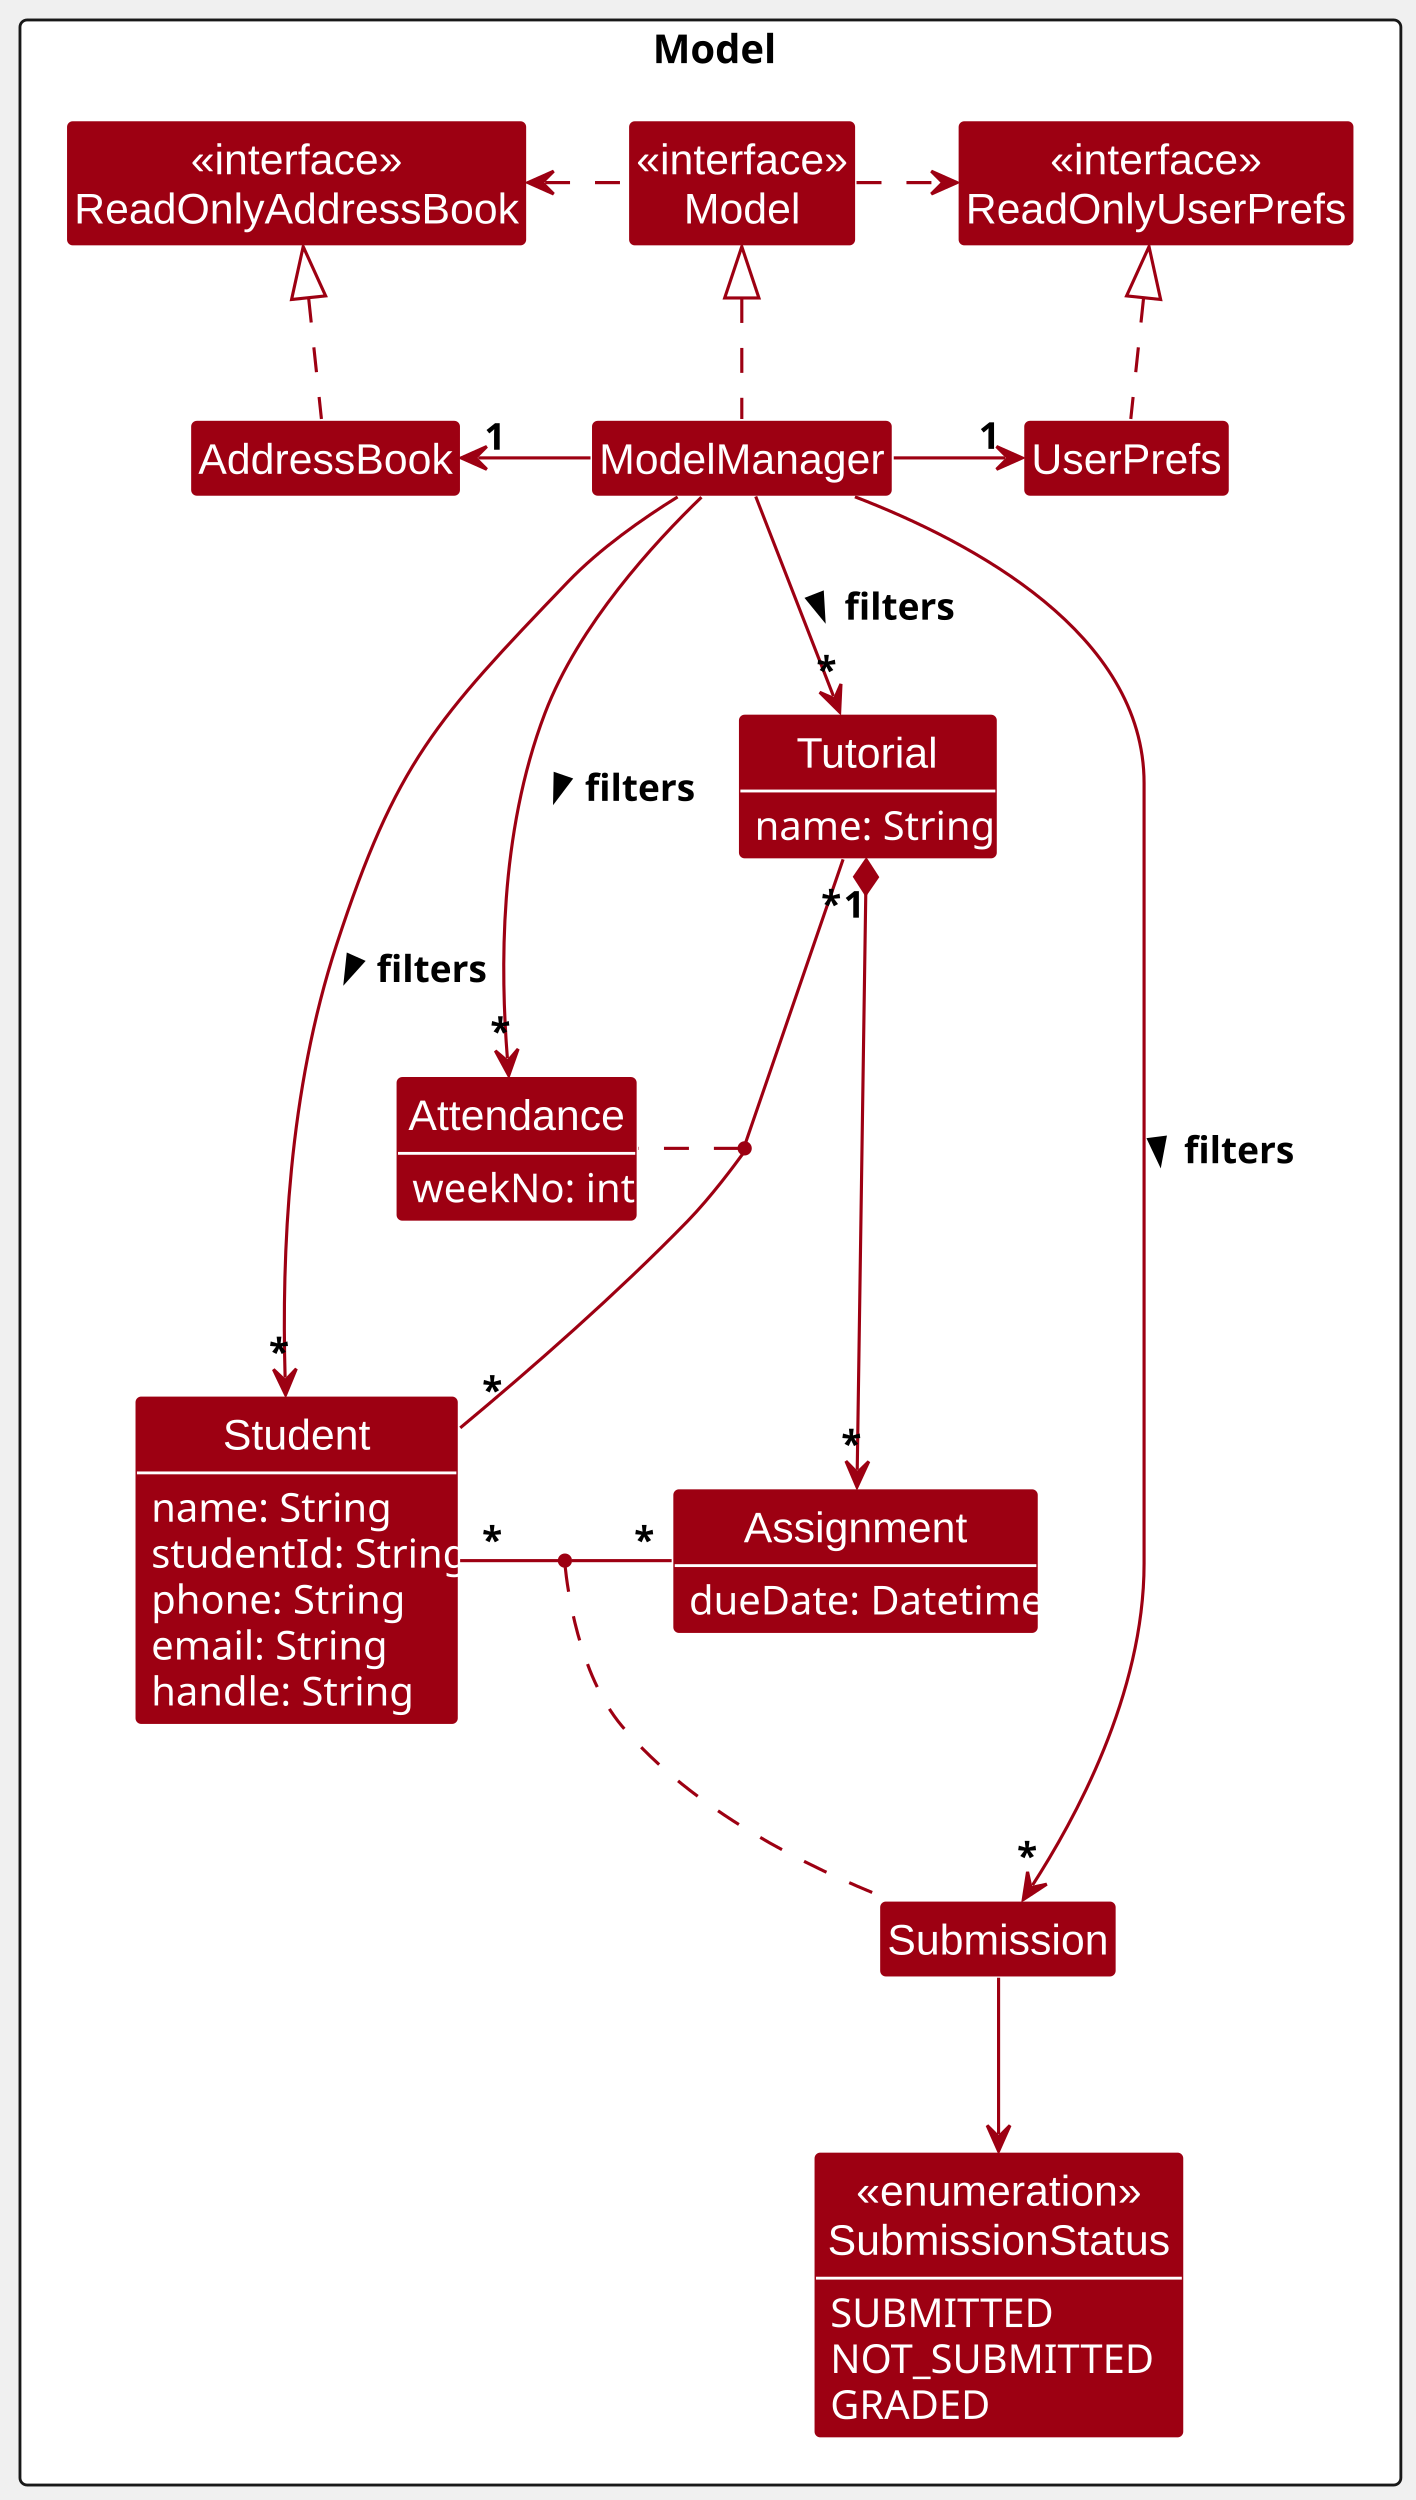
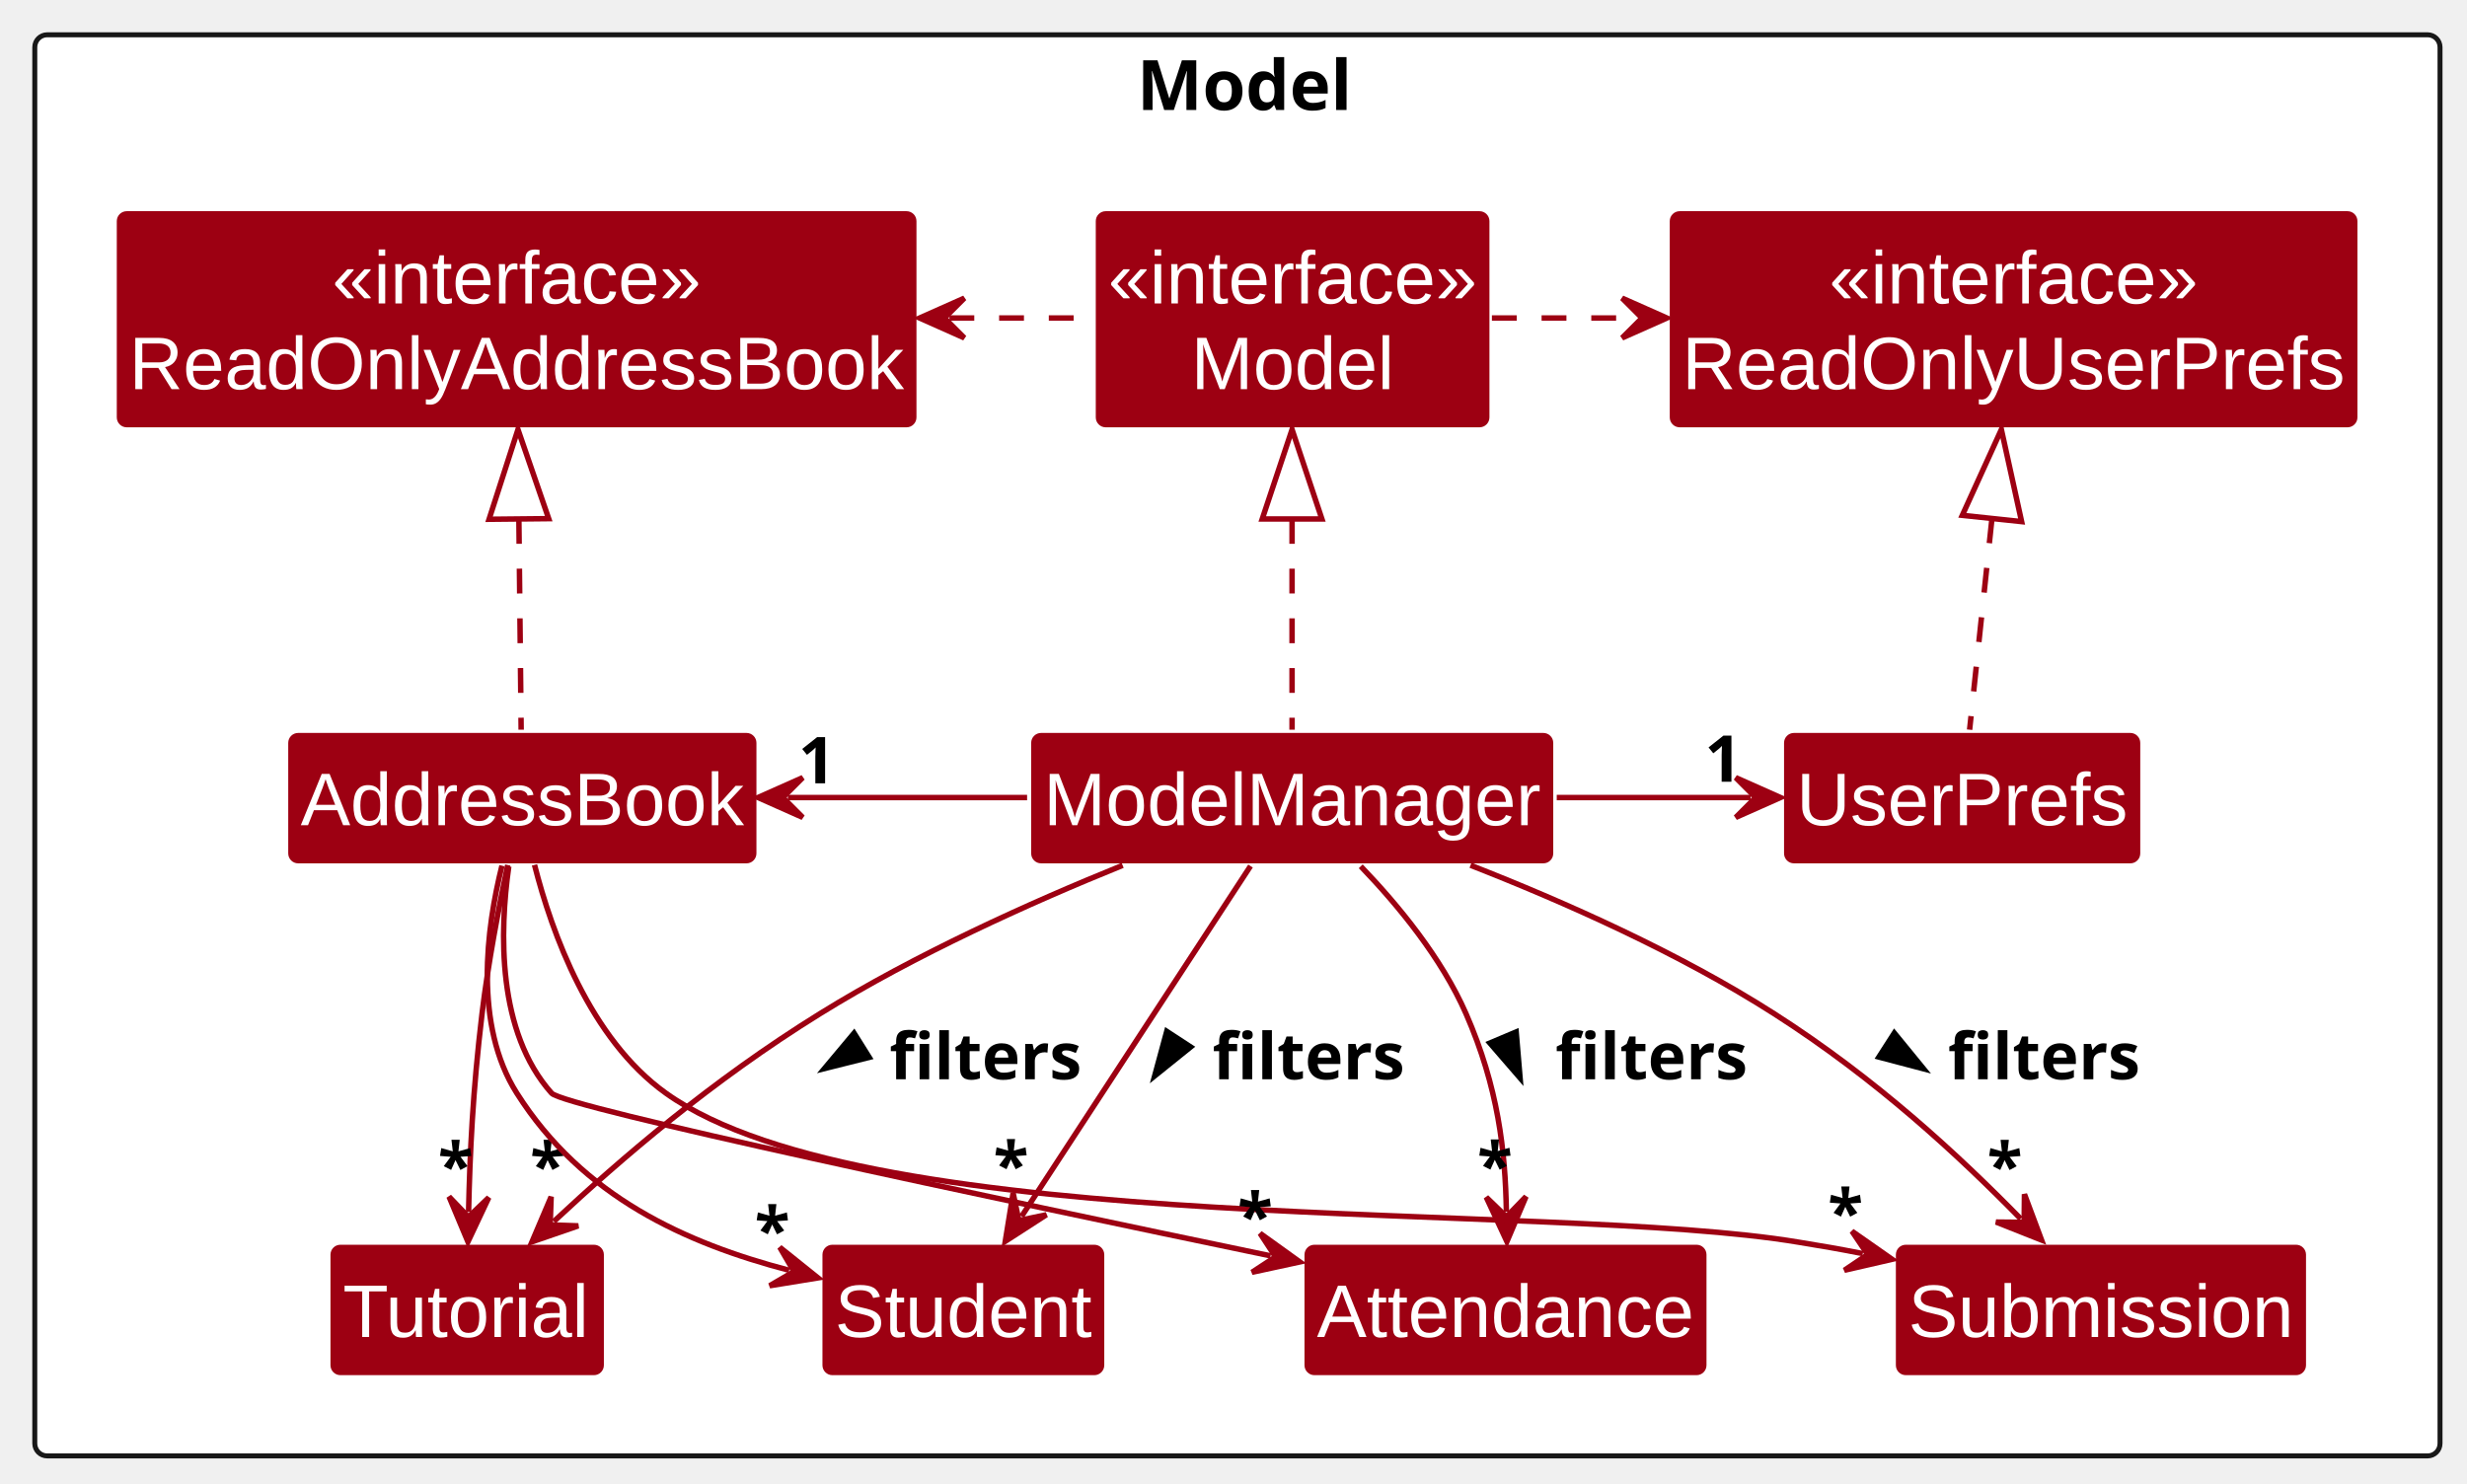
- <svg xmlns="http://www.w3.org/2000/svg" contentStyleType="text/css" height="701.6px" preserveAspectRatio="none" style="width:397px;height:701px;background:#FFFFFF;" version="1.1" viewBox="0 0 397 701" width="397.6px" zoomAndPan="magnify">
+ <svg xmlns="http://www.w3.org/2000/svg" contentStyleType="text/css" height="418.6px" preserveAspectRatio="none" style="width:695px;height:418px;background:#FFFFFF;" version="1.1" viewBox="0 0 695 418" width="695.8px" zoomAndPan="magnify">
  <defs />
  <g>
    <g id="cluster_ModelPackage">
-       <rect fill="#FFFFFF" height="691.2" rx="2" ry="2" style="stroke:#181818;stroke-width:0.8;" width="387.2" x="5.6" y="5.6" />
-       <text fill="#000000" font-family="sans-serif" font-size="11.2" font-weight="bold" lengthAdjust="spacing" textLength="32.353" x="183.023" y="17.706">Model</text>
+       <rect fill="#FFFFFF" height="400.4" rx="3.5" ry="3.5" style="stroke:#181818;stroke-width:1.4;" width="677.6" x="9.8" y="9.8" />
+       <text fill="#000000" font-family="sans-serif" font-size="19.6" font-weight="bold" lengthAdjust="spacing" textLength="56.618" x="320.291" y="30.985">Model</text>
    </g>
    <g id="elem_ReadOnlyAddressBook">
-       <rect codeLine="7" fill="#9D0012" height="35.598" id="ReadOnlyAddressBook" rx="2" ry="2" style="stroke:#FFFFFF;stroke-width:0.8;" width="129.534" x="18.4" y="33.6" />
-       <text fill="#FFFFFF" font-family="Arial" font-size="12" lengthAdjust="spacing" textLength="59.373" x="53.481" y="48.856">«interface»</text>
-       <text fill="#FFFFFF" font-family="Arial" font-size="12" lengthAdjust="spacing" textLength="124.734" x="20.8" y="62.655">ReadOnlyAddressBook</text>
+       <rect codeLine="7" fill="#9D0012" height="62.296" id="ReadOnlyAddressBook" rx="3.5" ry="3.5" style="stroke:#FFFFFF;stroke-width:1.4;" width="226.685" x="32.2" y="58.8" />
+       <text fill="#FFFFFF" font-family="Arial" font-size="21" lengthAdjust="spacing" textLength="103.903" x="93.591" y="85.498">«interface»</text>
+       <text fill="#FFFFFF" font-family="Arial" font-size="21" lengthAdjust="spacing" textLength="218.285" x="36.4" y="109.646">ReadOnlyAddressBook</text>
    </g>
    <g id="elem_ReadOnlyUserPrefs">
-       <rect codeLine="8" fill="#9D0012" height="35.598" id="ReadOnlyUserPrefs" rx="2" ry="2" style="stroke:#FFFFFF;stroke-width:0.8;" width="111.505" x="268.4" y="33.6" />
-       <text fill="#FFFFFF" font-family="Arial" font-size="12" lengthAdjust="spacing" textLength="59.373" x="294.466" y="48.856">«interface»</text>
-       <text fill="#FFFFFF" font-family="Arial" font-size="12" lengthAdjust="spacing" textLength="106.705" x="270.8" y="62.655">ReadOnlyUserPrefs</text>
+       <rect codeLine="8" fill="#9D0012" height="62.296" id="ReadOnlyUserPrefs" rx="3.5" ry="3.5" style="stroke:#FFFFFF;stroke-width:1.4;" width="195.134" x="469.7" y="58.8" />
+       <text fill="#FFFFFF" font-family="Arial" font-size="21" lengthAdjust="spacing" textLength="103.903" x="515.316" y="85.498">«interface»</text>
+       <text fill="#FFFFFF" font-family="Arial" font-size="21" lengthAdjust="spacing" textLength="186.734" x="473.9" y="109.646">ReadOnlyUserPrefs</text>
    </g>
    <g id="elem_Model">
-       <rect codeLine="9" fill="#9D0012" height="35.598" id="Model" rx="2" ry="2" style="stroke:#FFFFFF;stroke-width:0.8;" width="64.173" x="176" y="33.6" />
-       <text fill="#FFFFFF" font-family="Arial" font-size="12" lengthAdjust="spacing" textLength="59.373" x="178.4" y="48.856">«interface»</text>
-       <text fill="#FFFFFF" font-family="Arial" font-size="12" lengthAdjust="spacing" textLength="32.684" x="191.745" y="62.655">Model</text>
+       <rect codeLine="9" fill="#9D0012" height="62.296" id="Model" rx="3.5" ry="3.5" style="stroke:#FFFFFF;stroke-width:1.4;" width="112.303" x="308" y="58.8" />
+       <text fill="#FFFFFF" font-family="Arial" font-size="21" lengthAdjust="spacing" textLength="103.903" x="312.2" y="85.498">«interface»</text>
+       <text fill="#FFFFFF" font-family="Arial" font-size="21" lengthAdjust="spacing" textLength="57.196" x="335.553" y="109.646">Model</text>
    </g>
    <g id="elem_AddressBook">
-       <rect codeLine="10" fill="#9D0012" height="21.799" id="AddressBook" rx="2" ry="2" style="stroke:#FFFFFF;stroke-width:0.8;" width="76.173" x="53.2" y="117.6" />
-       <text fill="#FFFFFF" font-family="Arial" font-size="12" lengthAdjust="spacing" textLength="71.373" x="55.6" y="132.856">AddressBook</text>
+       <rect codeLine="10" fill="#9D0012" height="38.148" id="AddressBook" rx="3.5" ry="3.5" style="stroke:#FFFFFF;stroke-width:1.4;" width="133.303" x="80.5" y="205.8" />
+       <text fill="#FFFFFF" font-family="Arial" font-size="21" lengthAdjust="spacing" textLength="124.903" x="84.7" y="232.498">AddressBook</text>
    </g>
    <g id="elem_ModelManager">
-       <rect codeLine="11" fill="#9D0012" height="21.799" id="ModelManager" rx="2" ry="2" style="stroke:#FFFFFF;stroke-width:0.8;" width="84.845" x="165.6" y="117.6" />
-       <text fill="#FFFFFF" font-family="Arial" font-size="12" lengthAdjust="spacing" textLength="80.045" x="168" y="132.856">ModelManager</text>
+       <rect codeLine="11" fill="#9D0012" height="38.148" id="ModelManager" rx="3.5" ry="3.5" style="stroke:#FFFFFF;stroke-width:1.4;" width="148.479" x="289.8" y="205.8" />
+       <text fill="#FFFFFF" font-family="Arial" font-size="21" lengthAdjust="spacing" textLength="140.079" x="294" y="232.498">ModelManager</text>
    </g>
    <g id="elem_UserPrefs">
-       <rect codeLine="12" fill="#9D0012" height="21.799" id="UserPrefs" rx="2" ry="2" style="stroke:#FFFFFF;stroke-width:0.8;" width="58.144" x="286.8" y="117.6" />
-       <text fill="#FFFFFF" font-family="Arial" font-size="12" lengthAdjust="spacing" textLength="53.344" x="289.2" y="132.856">UserPrefs</text>
+       <rect codeLine="12" fill="#9D0012" height="38.148" id="UserPrefs" rx="3.5" ry="3.5" style="stroke:#FFFFFF;stroke-width:1.4;" width="101.752" x="501.9" y="205.8" />
+       <text fill="#FFFFFF" font-family="Arial" font-size="21" lengthAdjust="spacing" textLength="93.352" x="506.1" y="232.498">UserPrefs</text>
    </g>
    <g id="elem_Tutorial">
-       <rect codeLine="24" fill="#9D0012" height="41.078" id="Tutorial" rx="2" ry="2" style="stroke:#FFFFFF;stroke-width:0.8;" width="73.098" x="206.8" y="200" />
-       <text fill="#FFFFFF" font-family="Arial" font-size="12" lengthAdjust="spacing" textLength="40.014" x="223.342" y="215.256">Tutorial</text>
-       <line style="stroke:#FFFFFF;stroke-width:0.8;" x1="207.6" x2="279.098" y1="221.799" y2="221.799" />
-       <text fill="#FFFFFF" font-family="sans-serif" font-size="11.2" lengthAdjust="spacing" textLength="63.498" x="211.6" y="235.504">name: String</text>
+       <rect codeLine="19" fill="#9D0012" height="38.148" id="Tutorial" rx="3.5" ry="3.5" style="stroke:#FFFFFF;stroke-width:1.4;" width="78.424" x="92.4" y="350" />
+       <text fill="#FFFFFF" font-family="Arial" font-size="21" lengthAdjust="spacing" textLength="70.024" x="96.6" y="376.698">Tutorial</text>
    </g>
    <g id="elem_Student">
-       <rect codeLine="17" fill="#9D0012" height="92.593" id="Student" rx="2" ry="2" style="stroke:#FFFFFF;stroke-width:0.8;" width="91.161" x="37.6" y="391.2" />
-       <text fill="#FFFFFF" font-family="Arial" font-size="12" lengthAdjust="spacing" textLength="41.367" x="62.497" y="406.456">Student</text>
-       <line style="stroke:#FFFFFF;stroke-width:0.8;" x1="38.4" x2="127.961" y1="412.999" y2="412.999" />
-       <text fill="#FFFFFF" font-family="sans-serif" font-size="11.2" lengthAdjust="spacing" textLength="63.498" x="42.4" y="426.704">name: String</text>
-       <text fill="#FFFFFF" font-family="sans-serif" font-size="11.2" lengthAdjust="spacing" textLength="81.561" x="42.4" y="439.583">studentId: String</text>
-       <text fill="#FFFFFF" font-family="sans-serif" font-size="11.2" lengthAdjust="spacing" textLength="66.626" x="42.4" y="452.462">phone: String</text>
-       <text fill="#FFFFFF" font-family="sans-serif" font-size="11.2" lengthAdjust="spacing" textLength="62.245" x="42.4" y="465.341">email: String</text>
-       <text fill="#FFFFFF" font-family="sans-serif" font-size="11.2" lengthAdjust="spacing" textLength="69.114" x="42.4" y="478.22">handle: String</text>
-     </g>
-     <g id="elem_Assignment">
-       <rect codeLine="28" fill="#9D0012" height="41.078" id="Assignment" rx="2" ry="2" style="stroke:#FFFFFF;stroke-width:0.8;" width="102.984" x="188.4" y="417.2" />
-       <text fill="#FFFFFF" font-family="Arial" font-size="12" lengthAdjust="spacing" textLength="62.695" x="208.544" y="432.456">Assignment</text>
-       <line style="stroke:#FFFFFF;stroke-width:0.8;" x1="189.2" x2="290.584" y1="438.999" y2="438.999" />
-       <text fill="#FFFFFF" font-family="sans-serif" font-size="11.2" lengthAdjust="spacing" textLength="93.384" x="193.2" y="452.704">dueDate: Datetime</text>
+       <rect codeLine="17" fill="#9D0012" height="38.148" id="Student" rx="3.5" ry="3.5" style="stroke:#FFFFFF;stroke-width:1.4;" width="80.793" x="231" y="350" />
+       <text fill="#FFFFFF" font-family="Arial" font-size="21" lengthAdjust="spacing" textLength="72.393" x="235.2" y="376.698">Student</text>
    </g>
    <g id="elem_Attendance">
-       <rect codeLine="32" fill="#9D0012" height="41.078" id="Attendance" rx="2" ry="2" style="stroke:#FFFFFF;stroke-width:0.8;" width="68.116" x="110.8" y="301.6" />
-       <text fill="#FFFFFF" font-family="Arial" font-size="12" lengthAdjust="spacing" textLength="60.715" x="114.5" y="316.856">Attendance</text>
-       <line style="stroke:#FFFFFF;stroke-width:0.8;" x1="111.6" x2="178.116" y1="323.399" y2="323.399" />
-       <text fill="#FFFFFF" font-family="sans-serif" font-size="11.2" lengthAdjust="spacing" textLength="58.516" x="115.6" y="337.104">weekNo: int</text>
+       <rect codeLine="22" fill="#9D0012" height="38.148" id="Attendance" rx="3.5" ry="3.5" style="stroke:#FFFFFF;stroke-width:1.4;" width="114.651" x="366.8" y="350" />
+       <text fill="#FFFFFF" font-family="Arial" font-size="21" lengthAdjust="spacing" textLength="106.251" x="371" y="376.698">Attendance</text>
    </g>
    <g id="elem_Submission">
-       <rect codeLine="36" fill="#9D0012" height="21.799" id="Submission" rx="2" ry="2" style="stroke:#FFFFFF;stroke-width:0.8;" width="66.827" x="246.4" y="532.8" />
-       <text fill="#FFFFFF" font-family="Arial" font-size="12" lengthAdjust="spacing" textLength="62.027" x="248.8" y="548.056">Submission</text>
+       <rect codeLine="25" fill="#9D0012" height="38.148" id="Submission" rx="3.5" ry="3.5" style="stroke:#FFFFFF;stroke-width:1.4;" width="116.948" x="533.4" y="350" />
+       <text fill="#FFFFFF" font-family="Arial" font-size="21" lengthAdjust="spacing" textLength="108.548" x="537.6" y="376.698">Submission</text>
    </g>
-     <g id="elem_State">
-       <rect codeLine="38" fill="#9D0012" height="80.634" id="State" rx="2" ry="2" style="stroke:#FFFFFF;stroke-width:0.8;" width="104.182" x="228" y="603.2" />
-       <text fill="#FFFFFF" font-family="Arial" font-size="12" lengthAdjust="spacing" textLength="80.057" x="240.063" y="618.456">«enumeration»</text>
-       <text fill="#FFFFFF" font-family="Arial" font-size="12" lengthAdjust="spacing" textLength="96.047" x="232.068" y="632.255">SubmissionStatus</text>
-       <line style="stroke:#FFFFFF;stroke-width:0.8;" x1="228.8" x2="331.382" y1="638.798" y2="638.798" />
-       <text fill="#FFFFFF" font-family="sans-serif" font-size="11.2" lengthAdjust="spacing" textLength="64.712" x="232.8" y="652.503">SUBMITTED</text>
-       <text fill="#FFFFFF" font-family="sans-serif" font-size="11.2" lengthAdjust="spacing" textLength="94.582" x="232.8" y="665.382">NOT_SUBMITTED</text>
-       <text fill="#FFFFFF" font-family="sans-serif" font-size="11.2" lengthAdjust="spacing" textLength="47.917" x="232.8" y="678.261">GRADED</text>
-     </g>
-     <ellipse cx="208.8" cy="322" fill="#9D0012" rx="1.6" ry="1.6" style="stroke:#9D0012;stroke-width:0.8;" />
-     <ellipse cx="158.4" cy="437.6" fill="#9D0012" rx="1.6" ry="1.6" style="stroke:#9D0012;stroke-width:0.8;" />
    <g id="link_ReadOnlyAddressBook_AddressBook">
-       <path codeLine="45" d="M86.53,83.472 C88.106,98.376 88.824,105.128 90.128,117.48 " fill="none" id="ReadOnlyAddressBook-backto-AddressBook" style="stroke:#9D0012;stroke-width:0.88;stroke-dasharray:7.0,7.0;" />
-       <polygon fill="none" points="85.016,69.152,81.757,83.977,91.304,82.967,85.016,69.152" style="stroke:#9D0012;stroke-width:0.88;" />
+       <path codeLine="28" d="M146.179,146.215 C146.445,172.297 146.58,183.974 146.818,205.59 " fill="none" id="ReadOnlyAddressBook-backto-AddressBook" style="stroke:#9D0012;stroke-width:1.54;stroke-dasharray:7.0,7.0;" />
+       <polygon fill="none" points="145.922,121.016,137.779,146.3,154.579,146.129,145.922,121.016" style="stroke:#9D0012;stroke-width:1.54;" />
    </g>
    <g id="link_Model_ModelManager">
-       <path codeLine="47" d="M208,83.552 C208,98.456 208,105.128 208,117.48 " fill="none" id="Model-backto-ModelManager" style="stroke:#9D0012;stroke-width:0.88;stroke-dasharray:7.0,7.0;" />
-       <polygon fill="none" points="208,69.152,203.2,83.552,212.8,83.552,208,69.152" style="stroke:#9D0012;stroke-width:0.88;" />
+       <path codeLine="30" d="M364,146.216 C364,172.298 364,183.974 364,205.59 " fill="none" id="Model-backto-ModelManager" style="stroke:#9D0012;stroke-width:1.54;stroke-dasharray:7.0,7.0;" />
+       <polygon fill="none" points="364,121.016,355.6,146.216,372.4,146.216,364,121.016" style="stroke:#9D0012;stroke-width:1.54;" />
    </g>
    <g id="link_Model_ReadOnlyUserPrefs">
-       <path codeLine="48" d="M240.168,51.2 C249.56,51.2 254.144,51.2 263.536,51.2 " fill="none" id="Model-to-ReadOnlyUserPrefs" style="stroke:#9D0012;stroke-width:0.88;stroke-dasharray:7.0,7.0;" />
-       <polygon fill="#9D0012" points="268.336,51.2,261.136,48,264.336,51.2,261.136,54.4,268.336,51.2" style="stroke:#9D0012;stroke-width:0.88;" />
+       <path codeLine="31" d="M420.294,89.6 C436.73,89.6 444.752,89.6 461.188,89.6 " fill="none" id="Model-to-ReadOnlyUserPrefs" style="stroke:#9D0012;stroke-width:1.54;stroke-dasharray:7.0,7.0;" />
+       <polygon fill="#9D0012" points="469.588,89.6,456.988,84,462.588,89.6,456.988,95.2,469.588,89.6" style="stroke:#9D0012;stroke-width:1.54;" />
    </g>
    <g id="link_ReadOnlyAddressBook_Model">
-       <path codeLine="49" d="M152.84,51.2 C162.128,51.2 166.616,51.2 175.912,51.2 " fill="none" id="ReadOnlyAddressBook-backto-Model" style="stroke:#9D0012;stroke-width:0.88;stroke-dasharray:7.0,7.0;" />
-       <polygon fill="#9D0012" points="148.04,51.2,155.24,54.4,152.04,51.2,155.24,48,148.04,51.2" style="stroke:#9D0012;stroke-width:0.88;" />
+       <path codeLine="32" d="M267.47,89.6 C283.724,89.6 291.578,89.6 307.846,89.6 " fill="none" id="ReadOnlyAddressBook-backto-Model" style="stroke:#9D0012;stroke-width:1.54;stroke-dasharray:7.0,7.0;" />
+       <polygon fill="#9D0012" points="259.07,89.6,271.67,95.2,266.07,89.6,271.67,84,259.07,89.6" style="stroke:#9D0012;stroke-width:1.54;" />
    </g>
-     <g id="link_AddressBook_ModelManager">
-       <path codeLine="50" d="M134.096,128.4 C146.192,128.4 153.48,128.4 165.576,128.4 " fill="none" id="AddressBook-backto-ModelManager" style="stroke:#9D0012;stroke-width:0.88;" />
-       <polygon fill="#9D0012" points="129.296,128.4,136.496,131.6,133.296,128.4,136.496,125.2,129.296,128.4" style="stroke:#9D0012;stroke-width:0.88;" />
-       <text fill="#000000" font-family="sans-serif" font-size="10.4" font-weight="bold" lengthAdjust="spacing" textLength="5.784" x="135.815" y="126.107">1</text>
+     <g id="link_ModelManager_AddressBook">
+       <path codeLine="33" d="M289.352,224.7 C264.082,224.7 247.212,224.7 221.942,224.7 " fill="none" id="ModelManager-to-AddressBook" style="stroke:#9D0012;stroke-width:1.54;" />
+       <polygon fill="#9D0012" points="213.542,224.7,226.142,230.3,220.542,224.7,226.142,219.1,213.542,224.7" style="stroke:#9D0012;stroke-width:1.54;" />
+       <text fill="#000000" font-family="sans-serif" font-size="18.2" font-weight="bold" lengthAdjust="spacing" textLength="10.122" x="224.93" y="220.688">1</text>
    </g>
    <g id="link_ModelManager_UserPrefs">
-       <path codeLine="51" d="M250.608,128.4 C262.616,128.4 269.816,128.4 281.824,128.4 " fill="none" id="ModelManager-to-UserPrefs" style="stroke:#9D0012;stroke-width:0.88;" />
-       <polygon fill="#9D0012" points="286.624,128.4,279.424,125.2,282.624,128.4,279.424,131.6,286.624,128.4" style="stroke:#9D0012;stroke-width:0.88;" />
-       <text fill="#000000" font-family="sans-serif" font-size="10.4" font-weight="bold" lengthAdjust="spacing" textLength="5.784" x="274.433" y="125.858">1</text>
+       <path codeLine="34" d="M438.564,224.7 C459.578,224.7 472.178,224.7 493.192,224.7 " fill="none" id="ModelManager-to-UserPrefs" style="stroke:#9D0012;stroke-width:1.54;" />
+       <polygon fill="#9D0012" points="501.592,224.7,488.992,219.1,494.592,224.7,488.992,230.3,501.592,224.7" style="stroke:#9D0012;stroke-width:1.54;" />
+       <text fill="#000000" font-family="sans-serif" font-size="18.2" font-weight="bold" lengthAdjust="spacing" textLength="10.122" x="480.258" y="220.251">1</text>
    </g>
    <g id="link_ReadOnlyUserPrefs_UserPrefs">
-       <path codeLine="52" d="M320.67,83.472 C319.094,98.376 318.376,105.128 317.072,117.48 " fill="none" id="ReadOnlyUserPrefs-backto-UserPrefs" style="stroke:#9D0012;stroke-width:0.88;stroke-dasharray:7.0,7.0;" />
-       <polygon fill="none" points="322.184,69.152,315.896,82.967,325.443,83.977,322.184,69.152" style="stroke:#9D0012;stroke-width:0.88;" />
+       <path codeLine="35" d="M561.172,146.076 C558.414,172.158 557.158,183.974 554.876,205.59 " fill="none" id="ReadOnlyUserPrefs-backto-UserPrefs" style="stroke:#9D0012;stroke-width:1.54;stroke-dasharray:7.0,7.0;" />
+       <polygon fill="none" points="563.822,121.016,552.819,145.193,569.525,146.96,563.822,121.016" style="stroke:#9D0012;stroke-width:1.54;" />
    </g>
    <g id="link_ModelManager_Tutorial">
-       <path codeLine="54" d="M211.904,139.216 C217.56,153.744 226.409,176.488 233.697,195.191 " fill="none" id="ModelManager-to-Tutorial" style="stroke:#9D0012;stroke-width:0.88;" />
-       <polygon fill="#9D0012" points="235.44,199.664,235.808,191.793,233.988,195.937,229.844,194.117,235.44,199.664" style="stroke:#9D0012;stroke-width:0.88;" />
-       <polygon fill="#000000" points="231.051,173.707,230.617,166.111,226.235,167.817,231.051,173.707" style="stroke:#000000;stroke-width:0.8;" />
-       <text fill="#000000" font-family="sans-serif" font-size="10.4" font-weight="bold" lengthAdjust="spacing" textLength="28.321" x="236.8" y="173.755">filters</text>
-       <text fill="#000000" font-family="sans-serif" font-size="10.4" font-weight="bold" lengthAdjust="spacing" textLength="4.047" x="228.907" y="191.532">*</text>
+       <path codeLine="37" d="M316.274,243.81 C290.22,254.366 257.88,268.94 231,285.6 C200.396,304.57 175.125,326.339 156.015,344.147 " fill="none" id="ModelManager-to-Tutorial" style="stroke:#9D0012;stroke-width:1.54;" />
+       <polygon fill="#9D0012" points="149.87,349.874,162.906,345.381,154.991,345.102,155.27,337.187,149.87,349.874" style="stroke:#9D0012;stroke-width:1.54;" />
+       <polygon fill="#000000" points="232.067,301.179,244.983,297.946,240.617,290.971,232.067,301.179" style="stroke:#000000;stroke-width:1.4;" />
+       <text fill="#000000" font-family="sans-serif" font-size="18.2" font-weight="bold" lengthAdjust="spacing" textLength="49.561" x="250.6" y="304.071">filters</text>
+       <text fill="#000000" font-family="sans-serif" font-size="18.2" font-weight="bold" lengthAdjust="spacing" textLength="7.083" x="149.345" y="334.948">*</text>
    </g>
    <g id="link_ModelManager_Student">
-       <path codeLine="55" d="M190,139.336 C180.176,145.432 168.208,153.816 159.2,163.2 C122.112,201.832 111.064,213.904 94.4,264.8 C80.896,306.04 78.962,350.946 79.946,386.29 " fill="none" id="ModelManager-to-Student" style="stroke:#9D0012;stroke-width:0.88;" />
-       <polygon fill="#9D0012" points="80.08,391.088,83.078,383.802,79.969,387.089,76.681,383.98,80.08,391.088" style="stroke:#9D0012;stroke-width:0.88;" />
-       <polygon fill="#000000" points="96.772,275.233,101.865,269.581,97.57,267.667,96.772,275.233" style="stroke:#000000;stroke-width:0.8;" />
-       <text fill="#000000" font-family="sans-serif" font-size="10.4" font-weight="bold" lengthAdjust="spacing" textLength="28.321" x="105.6" y="275.355">filters</text>
-       <text fill="#000000" font-family="sans-serif" font-size="10.4" font-weight="bold" lengthAdjust="spacing" textLength="4.047" x="75.398" y="382.705">*</text>
+       <path codeLine="38" d="M352.296,244.006 C334.53,271.208 305.527,315.6 287.803,342.704 " fill="none" id="ModelManager-to-Student" style="stroke:#9D0012;stroke-width:1.54;" />
+       <polygon fill="#9D0012" points="283.206,349.734,294.789,342.253,287.037,343.875,285.415,336.124,283.206,349.734" style="stroke:#9D0012;stroke-width:1.54;" />
+       <polygon fill="#000000" points="325.171,303.324,335.542,294.974,328.653,290.473,325.171,303.324" style="stroke:#000000;stroke-width:1.4;" />
+       <text fill="#000000" font-family="sans-serif" font-size="18.2" font-weight="bold" lengthAdjust="spacing" textLength="49.561" x="341.6" y="304.071">filters</text>
+       <text fill="#000000" font-family="sans-serif" font-size="18.2" font-weight="bold" lengthAdjust="spacing" textLength="7.083" x="279.86" y="334.747">*</text>
    </g>
    <g id="link_ModelManager_Submission">
-       <path codeLine="56" d="M239.72,139.304 C273.088,152.144 320.8,177.816 320.8,219.6 C320.8,219.6 320.8,219.6 320.8,438.4 C320.8,475.176 301.157,510.515 289.517,528.611 " fill="none" id="ModelManager-to-Submission" style="stroke:#9D0012;stroke-width:0.88;" />
-       <polygon fill="#9D0012" points="286.92,532.648,293.506,528.324,289.084,529.284,288.124,524.861,286.92,532.648" style="stroke:#9D0012;stroke-width:0.88;" />
-       <polygon fill="#000000" points="325.308,326.347,326.722,318.871,322.057,319.468,325.308,326.347" style="stroke:#000000;stroke-width:0.8;" />
-       <text fill="#000000" font-family="sans-serif" font-size="10.4" font-weight="bold" lengthAdjust="spacing" textLength="28.321" x="332" y="326.155">filters</text>
-       <text fill="#000000" font-family="sans-serif" font-size="10.4" font-weight="bold" lengthAdjust="spacing" textLength="4.047" x="285.164" y="524.084">*</text>
+       <path codeLine="39" d="M414.274,243.782 C440.734,254.142 473.13,268.534 499.8,285.6 C528.696,304.08 551.683,325.452 569.267,343.386 " fill="none" id="ModelManager-to-Submission" style="stroke:#9D0012;stroke-width:1.54;" />
+       <polygon fill="#9D0012" points="575.148,349.384,570.325,336.466,570.247,344.386,562.328,344.308,575.148,349.384" style="stroke:#9D0012;stroke-width:1.54;" />
+       <polygon fill="#000000" points="542.089,301.248,533.66,290.941,529.211,297.864,542.089,301.248" style="stroke:#000000;stroke-width:1.4;" />
+       <text fill="#000000" font-family="sans-serif" font-size="18.2" font-weight="bold" lengthAdjust="spacing" textLength="49.561" x="548.8" y="304.071">filters</text>
+       <text fill="#000000" font-family="sans-serif" font-size="18.2" font-weight="bold" lengthAdjust="spacing" textLength="7.083" x="559.822" y="334.965">*</text>
    </g>
    <g id="link_ModelManager_Attendance">
-       <path codeLine="57" d="M196.688,139.416 C183.48,152.144 162.232,175.24 152.8,200 C139.888,233.896 140.335,272.167 142.272,296.775 " fill="none" id="ModelManager-to-Attendance" style="stroke:#9D0012;stroke-width:0.88;" />
-       <polygon fill="#9D0012" points="142.648,301.56,145.273,294.131,142.334,297.572,138.893,294.633,142.648,301.56" style="stroke:#9D0012;stroke-width:0.88;" />
-       <polygon fill="#000000" points="155.493,224.56,160.08,218.489,155.636,216.953,155.493,224.56" style="stroke:#000000;stroke-width:0.8;" />
-       <text fill="#000000" font-family="sans-serif" font-size="10.4" font-weight="bold" lengthAdjust="spacing" textLength="28.321" x="164" y="224.555">filters</text>
-       <text fill="#000000" font-family="sans-serif" font-size="10.4" font-weight="bold" lengthAdjust="spacing" textLength="4.047" x="137.471" y="292.859">*</text>
+       <path codeLine="40" d="M383.348,244.076 C393.89,255.038 406.14,269.906 413,285.6 C422.086,306.376 424.084,324.297 424.378,341.419 " fill="none" id="ModelManager-to-Attendance" style="stroke:#9D0012;stroke-width:1.54;" />
+       <polygon fill="#9D0012" points="424.522,349.818,429.905,337.124,424.402,342.819,418.707,337.316,424.522,349.818" style="stroke:#9D0012;stroke-width:1.54;" />
+       <polygon fill="#000000" points="428.319,303.914,427.192,290.647,419.609,293.844,428.319,303.914" style="stroke:#000000;stroke-width:1.4;" />
+       <text fill="#000000" font-family="sans-serif" font-size="18.2" font-weight="bold" lengthAdjust="spacing" textLength="49.561" x="438.2" y="304.071">filters</text>
+       <text fill="#000000" font-family="sans-serif" font-size="18.2" font-weight="bold" lengthAdjust="spacing" textLength="7.083" x="416.182" y="334.868">*</text>
    </g>
-     <g id="link_Tutorial_Assignment">
-       <path codeLine="59" d="M242.762,250.695 C242.154,291.767 240.975,371.12 240.367,412.152 " fill="none" id="Tutorial-Assignment" style="stroke:#9D0012;stroke-width:0.88;" />
-       <polygon fill="#9D0012" points="242.904,241.096,239.633,245.848,242.762,250.695,246.033,245.943,242.904,241.096" style="stroke:#9D0012;stroke-width:0.88;" />
-       <polygon fill="#9D0012" points="240.296,416.952,243.602,409.8,240.355,412.952,237.203,409.705,240.296,416.952" style="stroke:#9D0012;stroke-width:0.88;" />
-       <text fill="#000000" font-family="sans-serif" font-size="10.4" font-weight="bold" lengthAdjust="spacing" textLength="5.784" x="236.536" y="257.319">1</text>
-       <text fill="#000000" font-family="sans-serif" font-size="10.4" font-weight="bold" lengthAdjust="spacing" textLength="4.047" x="235.873" y="408.518">*</text>
+     <g id="link_AddressBook_Tutorial">
+       <path codeLine="42" d="M143.038,243.712 C140.546,255.5 137.494,271.404 135.8,285.6 C133.168,307.65 132.372,324.844 132.008,341.476 " fill="none" id="AddressBook-to-Tutorial" style="stroke:#9D0012;stroke-width:1.54;" />
+       <polygon fill="#9D0012" points="131.824,349.874,137.698,337.399,131.977,342.876,126.501,337.154,131.824,349.874" style="stroke:#9D0012;stroke-width:1.54;" />
+       <text fill="#000000" font-family="sans-serif" font-size="18.2" font-weight="bold" lengthAdjust="spacing" textLength="7.083" x="123.404" y="334.948">*</text>
    </g>
-     <g id="link_Tutorial_apoint33">
-       <path d="M236.4,240.96 C227.16,267.824 211.504,313.352 209.112,320.296 " fill="none" id="Tutorial-apoint33" style="stroke:#9D0012;stroke-width:0.88;" />
-       <text fill="#000000" font-family="sans-serif" font-size="10.4" font-weight="bold" lengthAdjust="spacing" textLength="4.047" x="230.225" y="257.15">*</text>
+     <g id="link_AddressBook_Student">
+       <path codeLine="43" d="M141.414,243.908 C137.018,261.59 133.42,288.778 145.6,308 C164.122,337.218 193.14,350.23 222.316,357.902 " fill="none" id="AddressBook-to-Student" style="stroke:#9D0012;stroke-width:1.54;" />
+       <polygon fill="#9D0012" points="230.44,360.038,219.678,351.418,223.67,358.258,216.83,362.25,230.44,360.038" style="stroke:#9D0012;stroke-width:1.54;" />
+       <text fill="#000000" font-family="sans-serif" font-size="18.2" font-weight="bold" lengthAdjust="spacing" textLength="7.083" x="212.614" y="353.08">*</text>
    </g>
-     <g id="link_apoint33_Student">
-       <path d="M208.232,323.592 C206.256,326.32 199.416,335.6 192.8,342.4 C173,362.728 149.328,383.504 129.056,400.368 " fill="none" id="apoint33-Student" style="stroke:#9D0012;stroke-width:0.88;" />
-       <text fill="#000000" font-family="sans-serif" font-size="10.4" font-weight="bold" lengthAdjust="spacing" textLength="4.047" x="135.193" y="393.497">*</text>
+     <g id="link_AddressBook_Submission">
+       <path codeLine="44" d="M150.584,243.67 C155.456,262.794 166.166,292.684 187.6,308 C245.798,349.608 436.24,338.142 506.8,350 C515.312,351.428 516.013,351.49 524.791,353.198 " fill="none" id="AddressBook-to-Submission" style="stroke:#9D0012;stroke-width:1.54;" />
+       <polygon fill="#9D0012" points="533.036,354.802,521.737,346.899,526.165,353.465,519.598,357.892,533.036,354.802" style="stroke:#9D0012;stroke-width:1.54;" />
+       <text fill="#000000" font-family="sans-serif" font-size="18.2" font-weight="bold" lengthAdjust="spacing" textLength="7.083" x="514.939" y="348.104">*</text>
    </g>
-     <g id="link_apoint33_Attendance">
-       <path d="M207.176,322 C197.8,322 188.424,322 179.048,322 " fill="none" id="apoint33-Attendance" style="stroke:#9D0012;stroke-width:0.88;stroke-dasharray:7.0,7.0;" />
-     </g>
-     <g id="link_Student_apoint39">
-       <path d="M129.024,437.6 C138.28,437.6 147.536,437.6 156.792,437.6 " fill="none" id="Student-apoint39" style="stroke:#9D0012;stroke-width:0.88;" />
-       <text fill="#000000" font-family="sans-serif" font-size="10.4" font-weight="bold" lengthAdjust="spacing" textLength="4.047" x="135.157" y="435.499">*</text>
-     </g>
-     <g id="link_apoint39_Assignment">
-       <path d="M160.312,437.6 C169.648,437.6 178.992,437.6 188.328,437.6 " fill="none" id="apoint39-Assignment" style="stroke:#9D0012;stroke-width:0.88;" />
-       <text fill="#000000" font-family="sans-serif" font-size="10.4" font-weight="bold" lengthAdjust="spacing" textLength="4.047" x="177.803" y="435.502">*</text>
-     </g>
-     <g id="link_apoint39_Submission">
-       <path d="M158.488,439.392 C159.016,444.632 162.072,469.368 174.4,484 C194.272,507.592 226.144,523.48 249.68,532.728 " fill="none" id="apoint39-Submission" style="stroke:#9D0012;stroke-width:0.88;stroke-dasharray:7.0,7.0;" />
-     </g>
-     <g id="link_Submission_State">
-       <path codeLine="67" d="M280,554.56 C280,566.048 280,580.672 280,598.368 " fill="none" id="Submission-to-State" style="stroke:#9D0012;stroke-width:0.88;" />
-       <polygon fill="#9D0012" points="280,603.168,283.2,595.968,280,599.168,276.8,595.968,280,603.168" style="stroke:#9D0012;stroke-width:0.88;" />
+     <g id="link_AddressBook_Attendance">
+       <path codeLine="45" d="M143.332,244.118 C140.728,262.5 140,290.71 155.4,308 C158.942,311.976 280.008,337.622 357.96,353.834 " fill="none" id="AddressBook-to-Attendance" style="stroke:#9D0012;stroke-width:1.54;" />
+       <polygon fill="#9D0012" points="366.184,355.544,354.988,347.496,359.331,354.119,352.708,358.461,366.184,355.544" style="stroke:#9D0012;stroke-width:1.54;" />
+       <text fill="#000000" font-family="sans-serif" font-size="18.2" font-weight="bold" lengthAdjust="spacing" textLength="7.083" x="348.631" y="349.12">*</text>
    </g>
  </g>
</svg>
